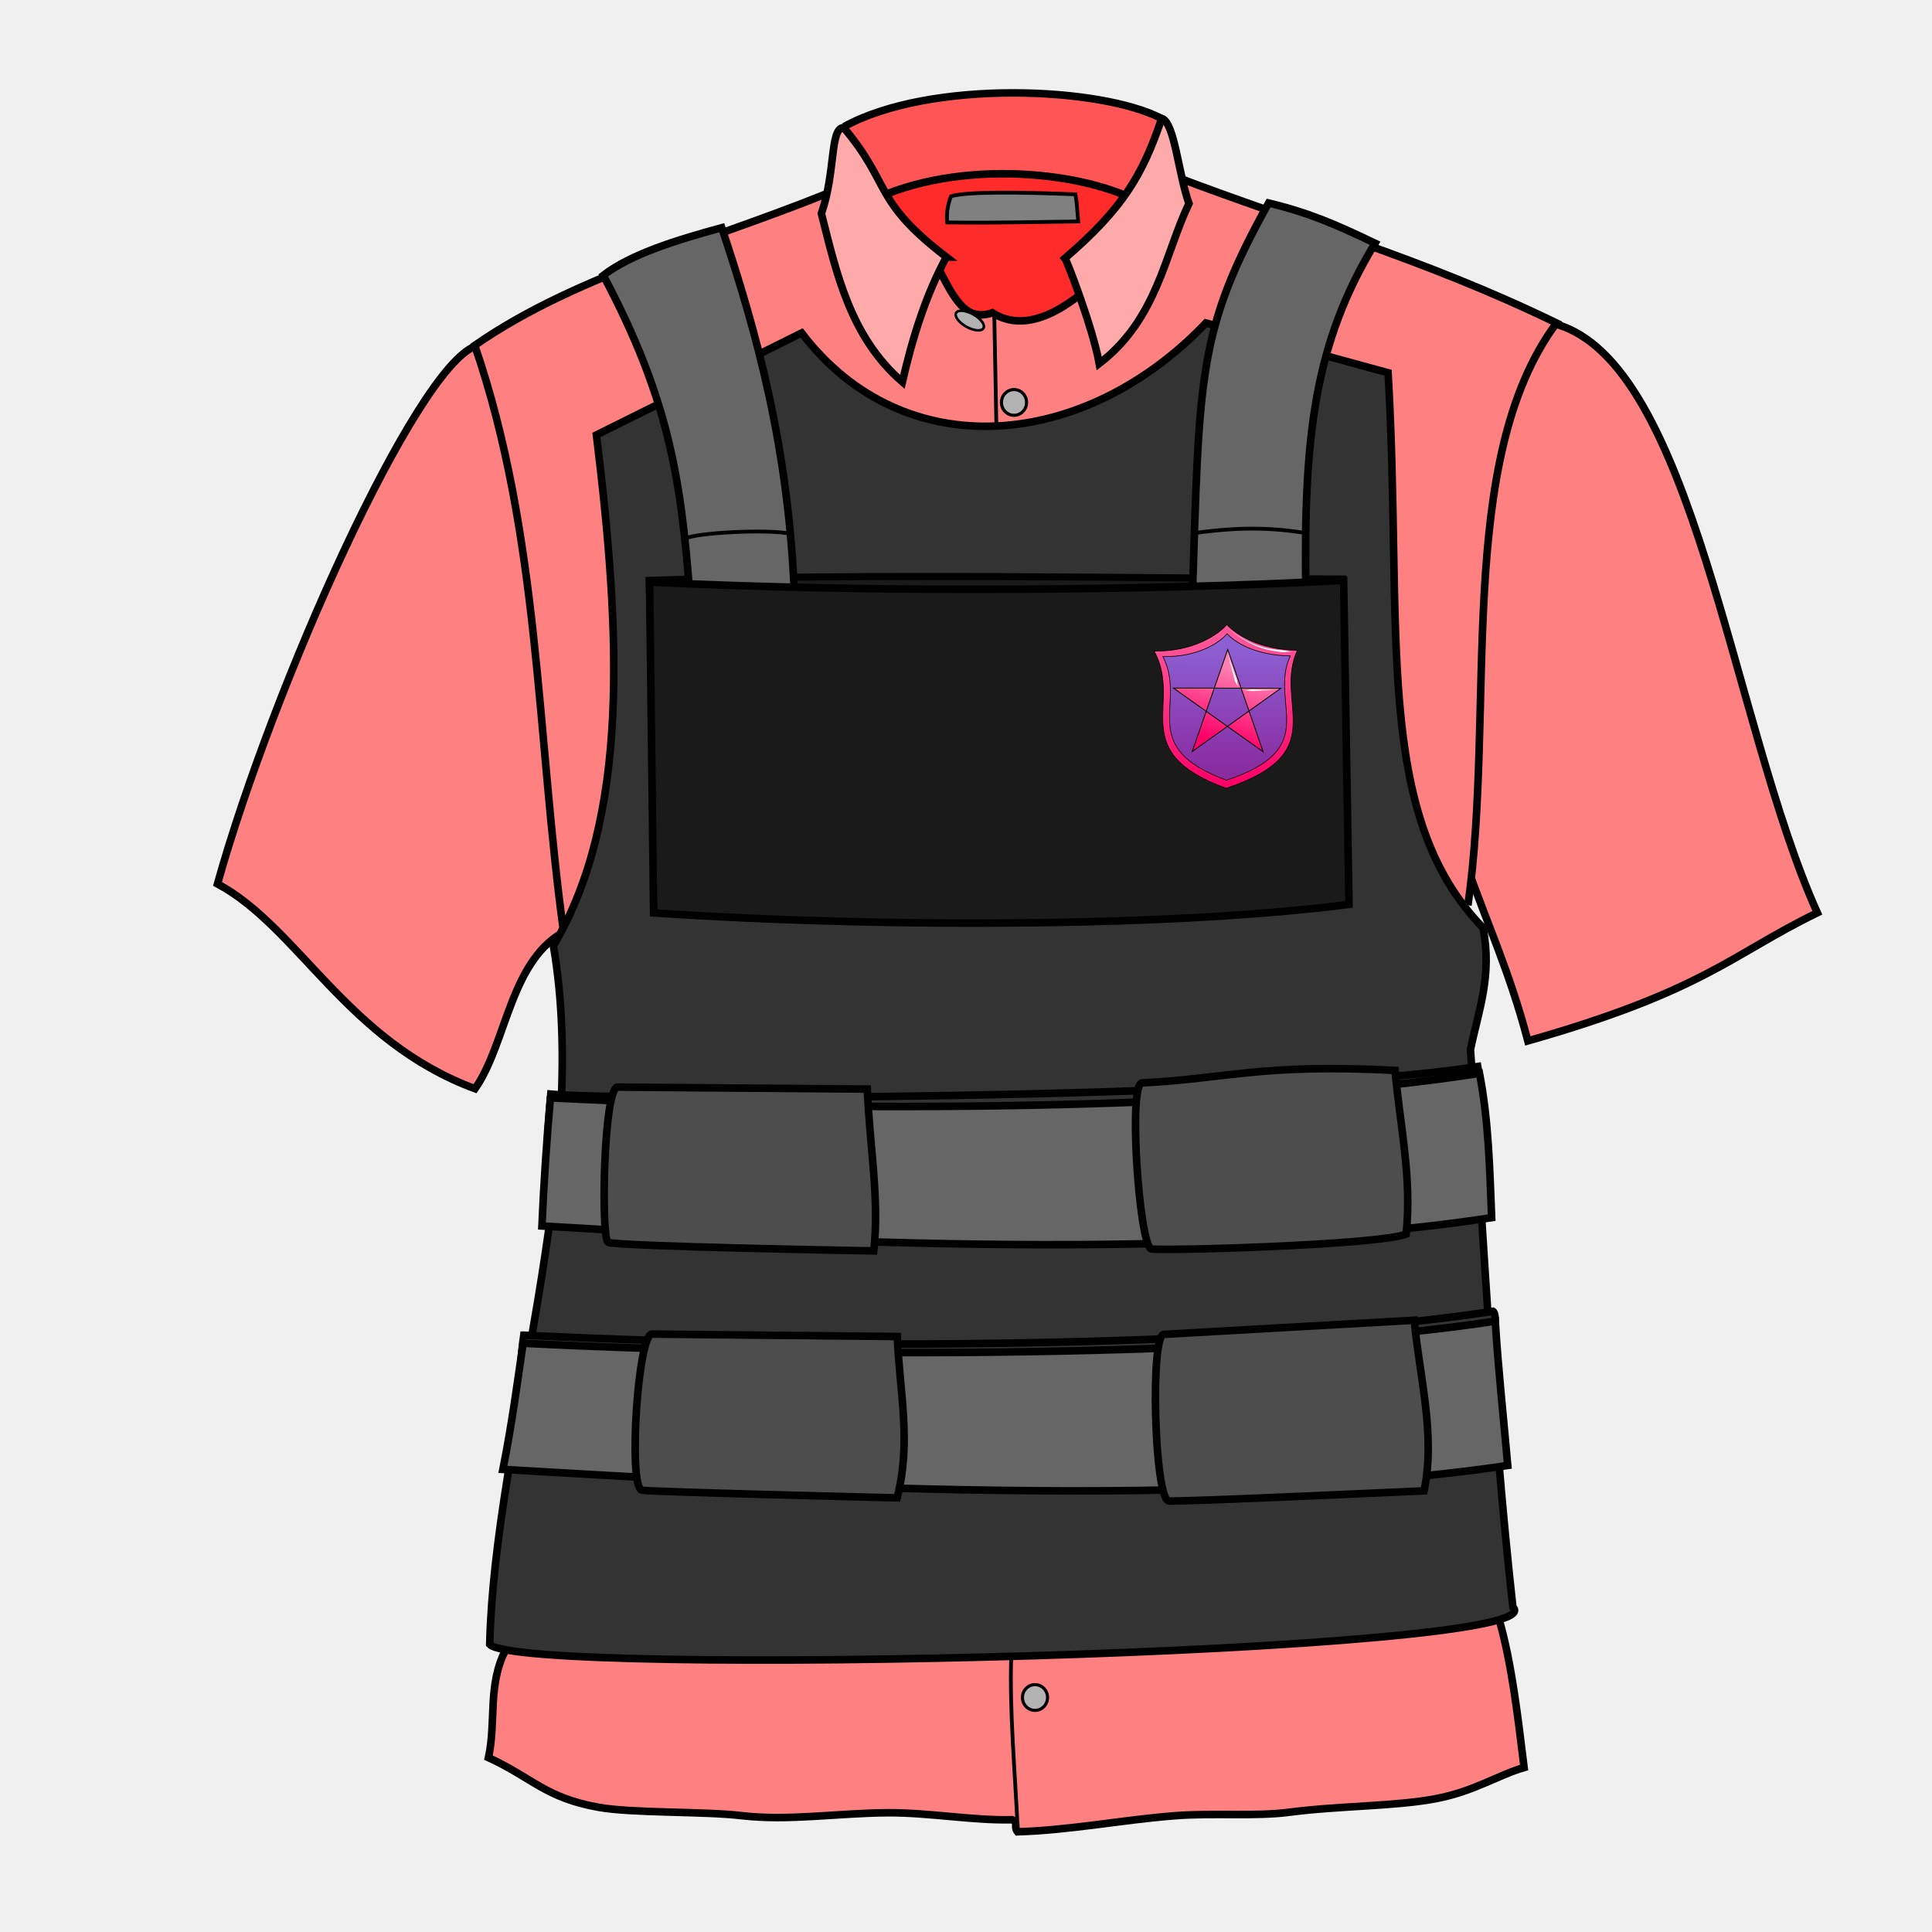
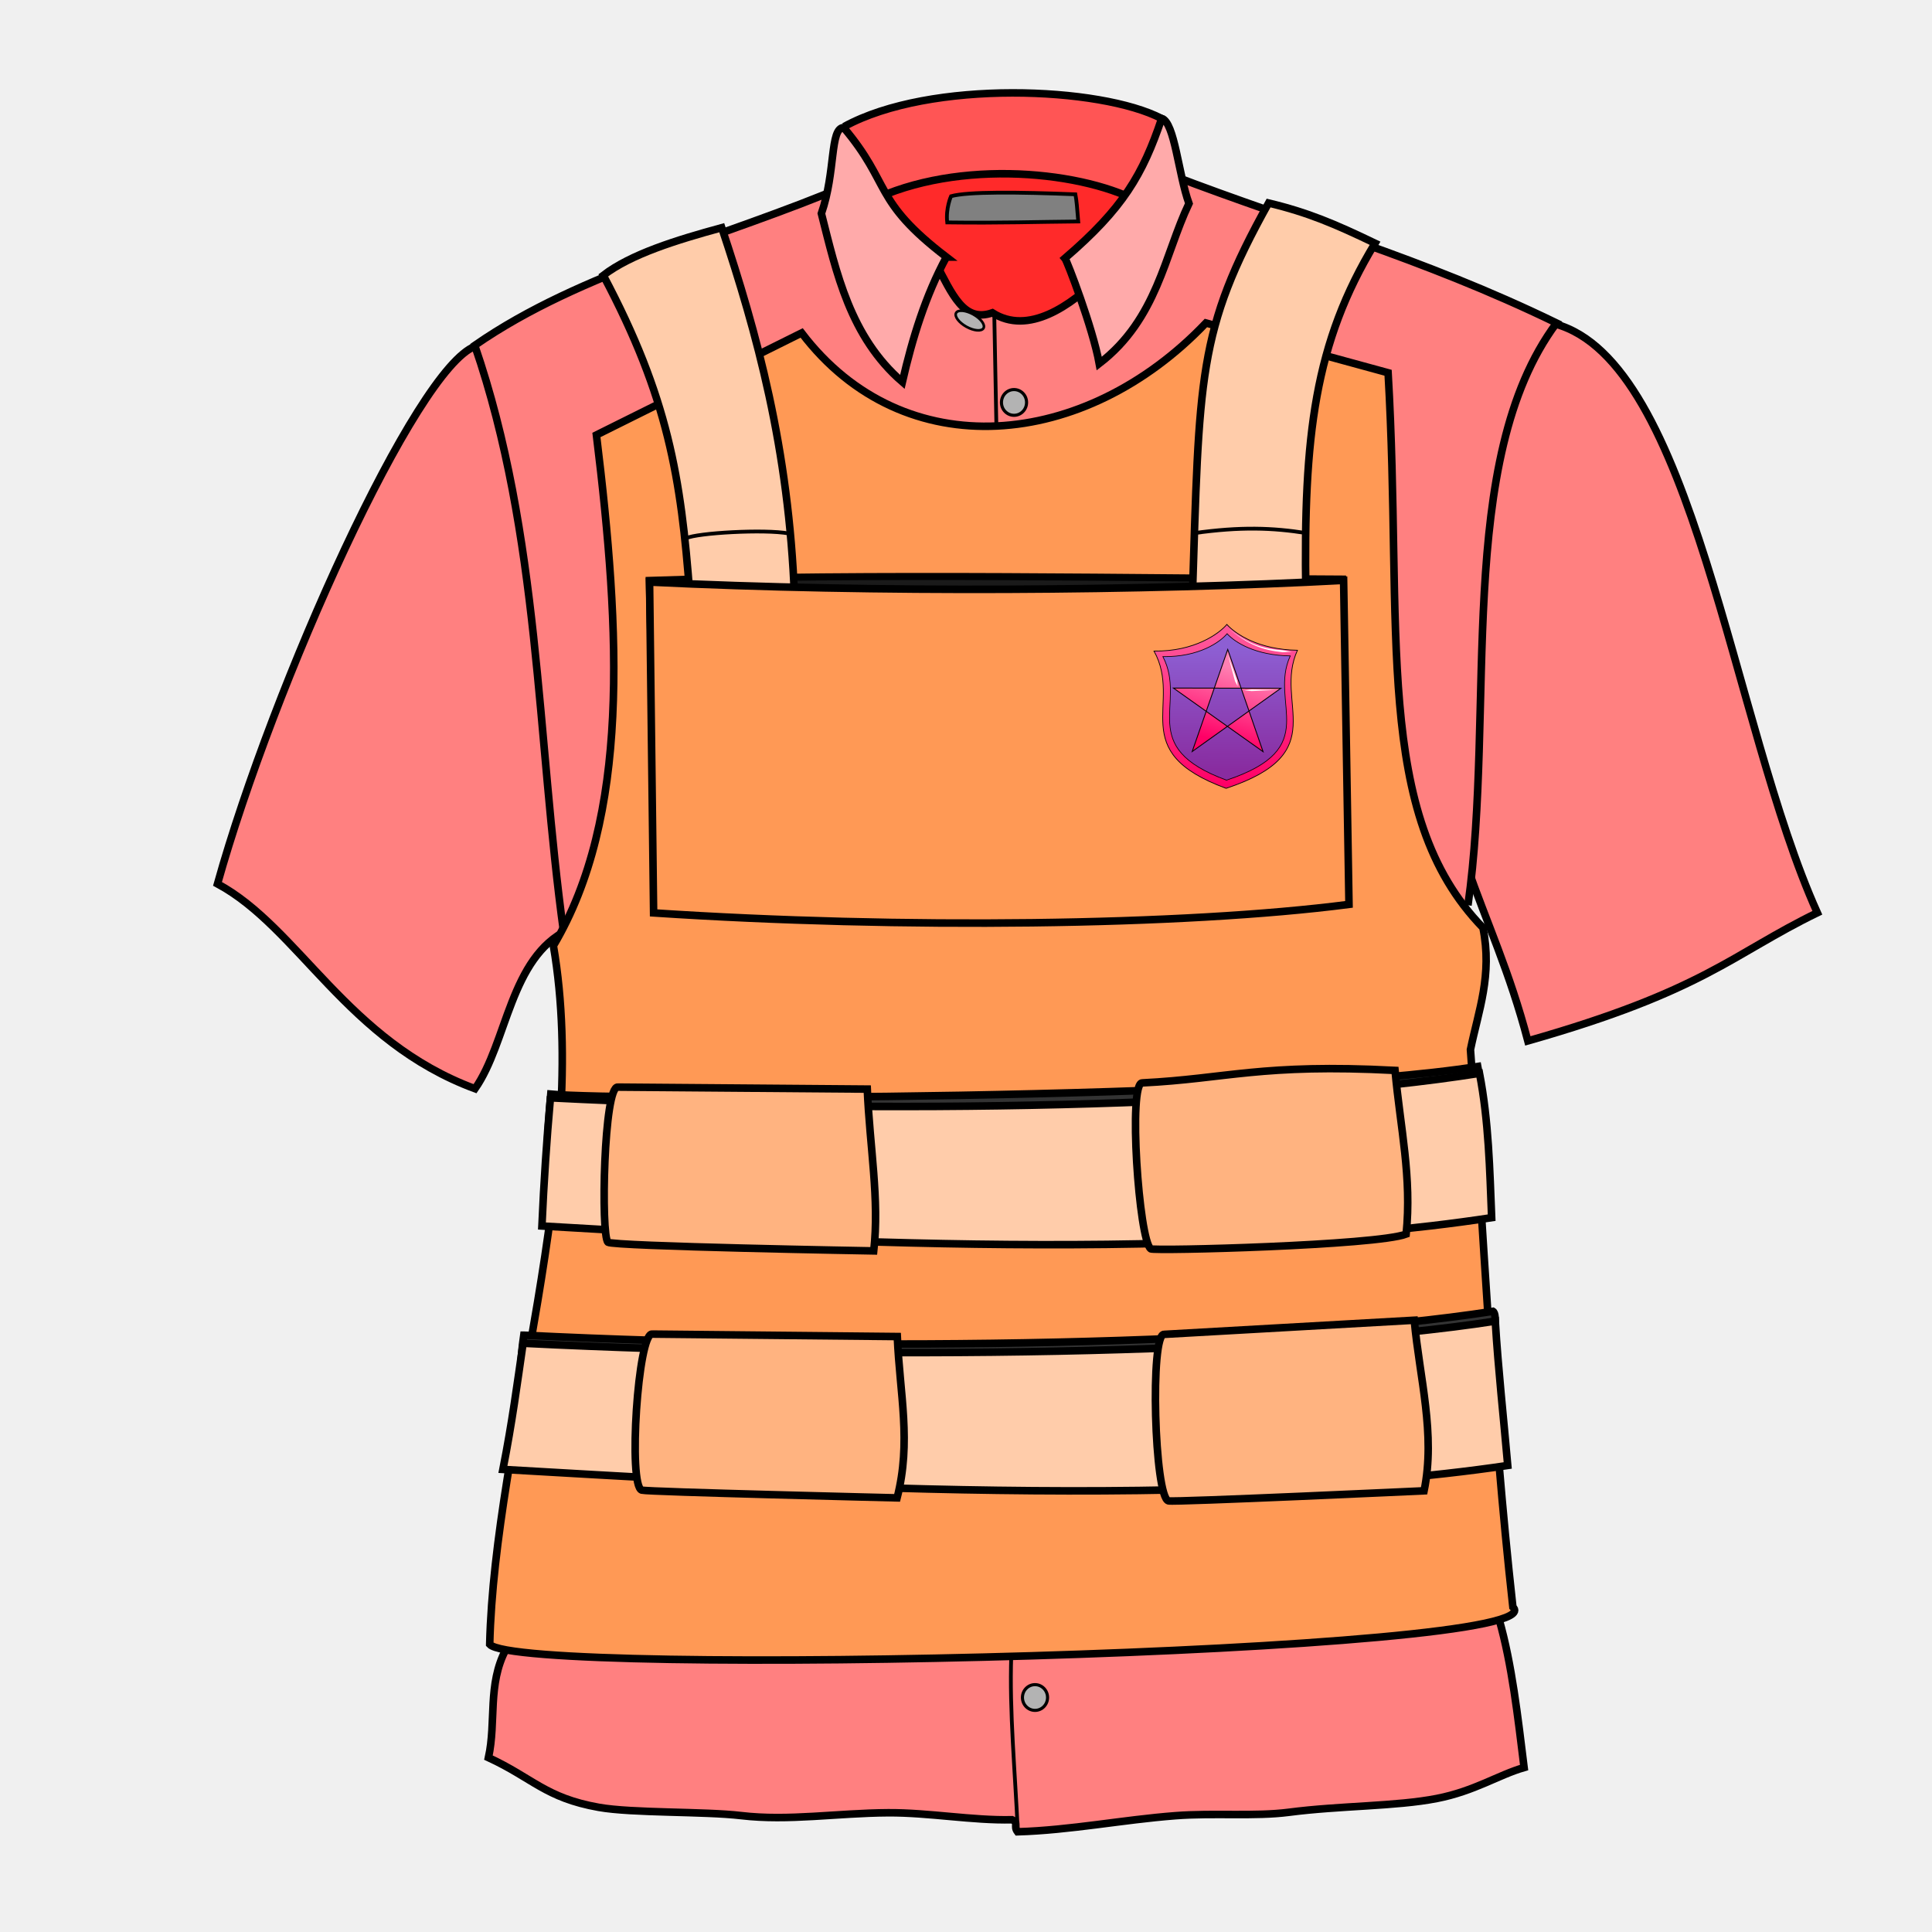
<svg xmlns="http://www.w3.org/2000/svg" xmlns:xlink="http://www.w3.org/1999/xlink" viewBox="0 0 256 256" id="svg4166" version="1.1">
  <style id="style3">
    svg { cursor: default; }
  </style>
  <defs id="defs4168">
    <linearGradient gradientTransform="matrix(0.8558983,0,0,0.8558983,25.0725,130.8423)" xlink:href="#enforcerSet1" id="linearGradient3" x1="123.996" y1="1032.412" x2="119.956" y2="838.967" gradientUnits="userSpaceOnUse" />
    <linearGradient id="enforcerSet1">
      <stop style="stop-color:#ff0066;stop-opacity:1;" offset="0" id="stop4364" />
      <stop style="stop-color:#ff5599;stop-opacity:1" offset="1" id="stop4366" />
    </linearGradient>
    <linearGradient gradientTransform="matrix(0.8558983,0,0,0.8558983,25.0725,130.8423)" xlink:href="#enforcerSet2" id="linearGradient1" x1="126.774" y1="1011.703" x2="127.212" y2="849.101" gradientUnits="userSpaceOnUse" />
    <linearGradient id="enforcerSet2">
      <stop style="stop-color:#892ca0;stop-opacity:1;" offset="0" id="stop4356" />
      <stop style="stop-color:#8d5fd3;stop-opacity:1" offset="1" id="stop4358" />
    </linearGradient>
    <linearGradient gradientTransform="matrix(0.9157051,0,0,0.9157051,19.62288,79.82225)" xlink:href="#enforcerSet3" id="linearGradient5" x1="100.714" y1="962.362" x2="125.306" y2="873.143" gradientUnits="userSpaceOnUse" />
    <linearGradient id="enforcerSet3">
      <stop style="stop-color:#ff0066;stop-opacity:1;" offset="0" id="stop4372" />
      <stop style="stop-color:#ff80b2;stop-opacity:1" offset="1" id="stop4374" />
    </linearGradient>
  </defs>
  <g id="layer1" transform="translate(0,-796.3622)" style="display:inline">
    <path style="fill:#ff8080;fill-rule:evenodd;stroke:#000000;stroke-width:1px;stroke-linecap:butt;stroke-linejoin:miter;stroke-opacity:1" d="m 67.038,1014.91 c -2.469,4.667 -1.262,9.556 -2.315,14.344 5.898,2.728 7.541,5.329 14.611,6.589 4.447,0.793 13.955,0.516 18.891,1.098 6.264,0.738 12.665,-0.338 19.454,-0.379 5.415,-0.032 11.205,1.05 16.421,0.925 0.942,0.43 0.141,0.814 0.724,1.597 7.062,-0.214 13.909,-1.591 20.905,-2.13 5.132,-0.395 10.577,0.128 15.07,-0.457 6.787,-0.885 14.165,-0.767 19.588,-1.826 5.003,-0.977 8.172,-3.126 11.565,-4.099 -0.84,-6.801 -1.613,-13.669 -3.307,-19.619" id="path4535" />
    <path style="fill:#ff5555;fill-rule:evenodd;stroke:#000000;stroke-width:1px;stroke-linecap:butt;stroke-linejoin:miter;stroke-opacity:1" d="m 111.854,813.135 c 11.411,-6.264 33.986,-5.285 42.062,-1.069 2.312,6.399 -1.147,5.864 -0.524,11.421 l -41.035,2.098 c 0.355,-6.479 -2.651,-7.462 -0.503,-12.451 z" id="path4547" />
    <path style="display:inline;fill:#ff2a2a;fill-rule:evenodd;stroke:#000000;stroke-width:1px;stroke-linecap:butt;stroke-linejoin:miter;stroke-opacity:1" d="m 114.182,823.611 c 11.411,-6.264 28.516,-4.8 36.593,-0.583 l 1.871,16.671 -40.568,0.466 z" id="path4547-0" />
    <path style="fill:#ff8080;fill-rule:evenodd;stroke:#000000;stroke-width:1px;stroke-linecap:butt;stroke-linejoin:miter;stroke-opacity:1" d="m 240.806,917.308 c -11.362,5.528 -14.974,10.338 -38.358,16.981 -2.415,-9.172 -5.398,-15.513 -8.101,-23.246 3.897,-23.922 -16.457,-51.381 11.69,-71.766 18.381,5.004 23.413,52.837 34.769,78.031 z" id="path4533" />
    <path style="fill:#ff8080;fill-rule:evenodd;stroke:#000000;stroke-width:1px;stroke-linecap:butt;stroke-linejoin:miter;stroke-opacity:1" d="m 62.965,842.245 c -7.889,2.947 -26.724,44.758 -34.146,71.231 10.784,5.811 17.149,20.859 34.126,27.147 4.297,-6.157 4.628,-17.375 12.329,-21.073 L 89.873,906.014 Z" id="path4531" />
    <path style="fill:#ff8080;fill-rule:evenodd;stroke:#000000;stroke-width:1px;stroke-linecap:butt;stroke-linejoin:miter;stroke-opacity:1" d="m 74.683,919.886 c -3.574,-25.978 -3.138,-52.624 -11.778,-77.758 14.235,-9.885 32.921,-14.223 49.435,-21.268 2.369,-0.002 10.839,13.681 11.534,10.141 2.322,4.407 3.812,8.14 7.623,6.809 4.731,3.01 10.337,-0.866 14.445,-4.924 0,0 8.047,-13.454 9.219,-13.345 17.029,6.538 33.119,10.893 51.089,19.619 -13.537,18.187 -8.069,51.248 -11.739,77.158" id="path4529" />
-     <path style="fill:#333333;fill-rule:evenodd;stroke:#000000;stroke-width:1px;stroke-linecap:butt;stroke-linejoin:miter;stroke-opacity:1" d="m 64.889,1014.25 c 4.052,4.486 142.255,1.2 135.575,-4.946 -2.898,-26.153 -3.829,-49.362 -5.621,-73.861 1.056,-5.134 2.928,-9.861 1.653,-16.157 -14.631,-15.044 -10.592,-39.449 -12.565,-73.531 l -24.139,-6.595 c -15.993,16.792 -39.992,19.169 -53.569,1.319 l -27.195,13.519 c 3.228,26.338 4.411,50.627 -5.7,67.679 5.057,29.495 -7.798,65.35 -8.439,92.572 z" id="path4477" />
+     <path style="fill:#ff9955;fill-rule:evenodd;stroke:#000000;stroke-width:1px;stroke-linecap:butt;stroke-linejoin:miter;stroke-opacity:1" d="m 64.889,1014.25 c 4.052,4.486 142.255,1.2 135.575,-4.946 -2.898,-26.153 -3.829,-49.362 -5.621,-73.861 1.056,-5.134 2.928,-9.861 1.653,-16.157 -14.631,-15.044 -10.592,-39.449 -12.565,-73.531 l -24.139,-6.595 c -15.993,16.792 -39.992,19.169 -53.569,1.319 l -27.195,13.519 c 3.228,26.338 4.411,50.627 -5.7,67.679 5.057,29.495 -7.798,65.35 -8.439,92.572 z" id="path4477" />
    <path id="path4244" d="m 69.402,973.281 c -0.781,5.35 -0.417,10.418 -1.648,16.669 27.537,1.557 85.872,5.292 128.471,-1.034 -0.554,-6.372 2.908,-18.014 1.598,-18.798 -28.683,4.432 -82.674,5.426 -128.42,3.163 z" style="fill:#333333;fill-opacity:1;fill-rule:evenodd;stroke:#000000;stroke-width:1px;stroke-linecap:butt;stroke-linejoin:miter;stroke-opacity:1" />
-     <path style="fill:#666666;fill-rule:evenodd;stroke:#000000;stroke-width:1px;stroke-linecap:butt;stroke-linejoin:miter;stroke-opacity:1;fill-opacity:1" d="m 69.313,974.352 c -0.781,5.35 -1.444,10.463 -2.675,16.714 27.537,1.557 90.548,5.805 133.146,-0.521 -0.554,-6.372 -1.252,-12.6 -1.653,-19.125 -28.683,4.432 -83.072,5.195 -128.818,2.933 z" id="path4479" />
+     <path style="fill:#ffccaa;fill-rule:evenodd;stroke:#000000;stroke-width:1px;stroke-linecap:butt;stroke-linejoin:miter;stroke-opacity:1;fill-opacity:1" d="m 69.313,974.352 c -0.781,5.35 -1.444,10.463 -2.675,16.714 27.537,1.557 90.548,5.805 133.146,-0.521 -0.554,-6.372 -1.252,-12.6 -1.653,-19.125 -28.683,4.432 -83.072,5.195 -128.818,2.933 z" id="path4479" />
    <path style="display:inline;fill:#333333;fill-opacity:1;fill-rule:evenodd;stroke:#000000;stroke-width:1px;stroke-linecap:butt;stroke-linejoin:miter;stroke-opacity:1" d="m 72.979,941.341 c -0.496,5.54 -0.691,11.337 -0.949,17.115 26.837,1.557 83.75,4.42 125.265,-1.907 -0.257,-6.375 -0.257,-12.497 -1.485,-18.872 -27.954,4.432 -113.962,4.542 -122.831,3.664 z" id="path4479-7" />
-     <path id="path4242" d="m 72.934,941.832 c -0.496,5.54 -0.87,11.203 -1.128,16.981 26.837,1.557 84.331,5.223 125.846,-1.103 -0.257,-6.375 -0.383,-12.75 -1.611,-19.125 -27.954,4.432 -78.524,5.509 -123.106,3.246 z" style="display:inline;fill:#666666;fill-rule:evenodd;stroke:#000000;stroke-width:1px;stroke-linecap:butt;stroke-linejoin:miter;stroke-opacity:1;fill-opacity:1" />
-     <path style="fill:#4d4d4d;fill-rule:evenodd;stroke:#000000;stroke-width:1px;stroke-linecap:butt;stroke-linejoin:miter;stroke-opacity:1" d="m 86.431,973.137 c -1.889,-0.307 -3.236,20.136 -1.39,20.677 0.793,0.232 33.831,1.024 33.831,1.024 1.907,-7.449 0.359,-13.648 0.024,-21.377 z" id="path4496" />
-     <path style="display:inline;fill:#4d4d4d;fill-rule:evenodd;stroke:#000000;stroke-width:1px;stroke-linecap:butt;stroke-linejoin:miter;stroke-opacity:1" d="m 154.263,973.171 c -1.902,-0.214 -1.302,21.616 0.568,22.066 0.804,0.193 33.869,-1.335 33.869,-1.335 1.537,-7.534 -0.589,-14.901 -1.305,-22.603 z" id="path4496-6" />
-     <path style="display:inline;fill:#4d4d4d;fill-rule:evenodd;stroke:#000000;stroke-width:1px;stroke-linecap:butt;stroke-linejoin:miter;stroke-opacity:1" d="m 151.369,939.85 c -1.906,-0.179 -0.463,20.888 1.115,21.989 0.45,0.314 29.861,-0.442 33.839,-1.951 0.768,-7.561 -0.762,-14.003 -1.474,-21.692 -17.706,-0.922 -22.32,1.103 -33.48,1.654 z" id="path4496-4" />
-     <path style="display:inline;fill:#4d4d4d;fill-rule:evenodd;stroke:#000000;stroke-width:1px;stroke-linecap:butt;stroke-linejoin:miter;stroke-opacity:1" d="m 81.884,940.411 c -1.889,-0.307 -2.289,19.694 -1.327,20.551 0.617,0.55 35.22,1.151 35.22,1.151 0.77,-6.818 -0.525,-13.711 -0.859,-21.44 z" id="path4496-49" />
+     <path id="path4242" d="m 72.934,941.832 c -0.496,5.54 -0.87,11.203 -1.128,16.981 26.837,1.557 84.331,5.223 125.846,-1.103 -0.257,-6.375 -0.383,-12.75 -1.611,-19.125 -27.954,4.432 -78.524,5.509 -123.106,3.246 z" style="display:inline;fill:#ffccaa;fill-rule:evenodd;stroke:#000000;stroke-width:1px;stroke-linecap:butt;stroke-linejoin:miter;stroke-opacity:1;fill-opacity:1" />
+     <path style="fill:#ffb380;fill-rule:evenodd;stroke:#000000;stroke-width:1px;stroke-linecap:butt;stroke-linejoin:miter;stroke-opacity:1" d="m 86.431,973.137 c -1.889,-0.307 -3.236,20.136 -1.39,20.677 0.793,0.232 33.831,1.024 33.831,1.024 1.907,-7.449 0.359,-13.648 0.024,-21.377 z" id="path4496" />
+     <path style="display:inline;fill:#ffb380;fill-rule:evenodd;stroke:#000000;stroke-width:1px;stroke-linecap:butt;stroke-linejoin:miter;stroke-opacity:1" d="m 154.263,973.171 c -1.902,-0.214 -1.302,21.616 0.568,22.066 0.804,0.193 33.869,-1.335 33.869,-1.335 1.537,-7.534 -0.589,-14.901 -1.305,-22.603 z" id="path4496-6" />
+     <path style="display:inline;fill:#ffb380;fill-rule:evenodd;stroke:#000000;stroke-width:1px;stroke-linecap:butt;stroke-linejoin:miter;stroke-opacity:1" d="m 151.369,939.85 c -1.906,-0.179 -0.463,20.888 1.115,21.989 0.45,0.314 29.861,-0.442 33.839,-1.951 0.768,-7.561 -0.762,-14.003 -1.474,-21.692 -17.706,-0.922 -22.32,1.103 -33.48,1.654 z" id="path4496-4" />
+     <path style="display:inline;fill:#ffb380;fill-rule:evenodd;stroke:#000000;stroke-width:1px;stroke-linecap:butt;stroke-linejoin:miter;stroke-opacity:1" d="m 81.884,940.411 c -1.889,-0.307 -2.289,19.694 -1.327,20.551 0.617,0.55 35.22,1.151 35.22,1.151 0.77,-6.818 -0.525,-13.711 -0.859,-21.44 z" id="path4496-49" />
    <path id="path4236" d="m 86.02,873.261 c 28.789,-0.985 66.197,-0.272 91.863,-0.172 l -1.008,38.163 c -21.336,2.547 -57.938,2.957 -89.922,1.016 z" style="fill:#1a1a1a;fill-rule:evenodd;stroke:#000000;stroke-width:0.937px;stroke-linecap:butt;stroke-linejoin:miter;stroke-opacity:1" />
-     <path style="fill:#666666;fill-rule:evenodd;stroke:#000000;stroke-width:1px;stroke-linecap:butt;stroke-linejoin:miter;stroke-opacity:1" d="m 91.399,875.131 13.878,0.431 c -0.745,-19.824 -5.014,-35.152 -9.641,-49.03 -5.993,1.635 -12.051,3.506 -15.696,6.315 8.614,16.233 10.292,26.843 11.458,42.283 z" id="path4525" />
-     <path style="fill:#666666;fill-rule:evenodd;stroke:#000000;stroke-width:1px;stroke-linecap:butt;stroke-linejoin:miter;stroke-opacity:1" d="m 157.977,876.111 c 0.935,0 15.054,-0.997 15.054,-0.997 -0.327,-21.067 1.177,-33.355 9.17,-46.522 -5.371,-2.58 -8.887,-4.076 -14.106,-5.329 -9.452,16.971 -9.157,22.818 -10.117,52.848 z" id="path4527" />
+     <path style="fill:#ffccaa;fill-rule:evenodd;stroke:#000000;stroke-width:1px;stroke-linecap:butt;stroke-linejoin:miter;stroke-opacity:1" d="m 91.399,875.131 13.878,0.431 c -0.745,-19.824 -5.014,-35.152 -9.641,-49.03 -5.993,1.635 -12.051,3.506 -15.696,6.315 8.614,16.233 10.292,26.843 11.458,42.283 z" id="path4525" />
+     <path style="fill:#ffccaa;fill-rule:evenodd;stroke:#000000;stroke-width:1px;stroke-linecap:butt;stroke-linejoin:miter;stroke-opacity:1" d="m 157.977,876.111 c 0.935,0 15.054,-0.997 15.054,-0.997 -0.327,-21.067 1.177,-33.355 9.17,-46.522 -5.371,-2.58 -8.887,-4.076 -14.106,-5.329 -9.452,16.971 -9.157,22.818 -10.117,52.848 z" id="path4527" />
    <path style="fill:none;fill-rule:evenodd;stroke:#000000;stroke-width:0.5;stroke-linecap:butt;stroke-linejoin:miter;stroke-miterlimit:4;stroke-dasharray:none;stroke-opacity:1" d="m 134.872,1039.199 c -0.355,-7.984 -1.137,-16.114 -0.873,-23.465" id="path4537" />
    <path style="fill:#ffaaaa;fill-rule:evenodd;stroke:#000000;stroke-width:1px;stroke-linecap:butt;stroke-linejoin:miter;stroke-opacity:1" d="m 125.401,830.422 c -2.76,5.108 -4.497,10.728 -5.834,16.547 -6.912,-5.974 -8.739,-14.465 -10.729,-22.314 1.928,-5.553 1.096,-11.286 2.946,-11.394 6.375,7.549 3.764,9.607 13.618,17.161 z" id="path4539" />
    <path style="fill:#ffaaaa;fill-rule:evenodd;stroke:#000000;stroke-width:1px;stroke-linecap:butt;stroke-linejoin:miter;stroke-opacity:1" d="m 141.108,830.587 c 0.273,0.305 3.697,9.231 4.548,13.948 7.704,-5.93 8.634,-14.389 11.89,-21.209 -1.403,-3.874 -1.893,-10.737 -3.609,-11.275 -2.539,7.492 -5.103,11.895 -12.829,18.536 z" id="path4541" />
    <path style="fill:none;fill-rule:evenodd;stroke:#000000;stroke-width:0.5;stroke-linecap:butt;stroke-linejoin:miter;stroke-opacity:1;stroke-miterlimit:4;stroke-dasharray:none" d="m 131.747,838.063 0.28,14.802" id="path4545" />
    <ellipse style="color:#000000;clip-rule:nonzero;display:inline;overflow:visible;visibility:visible;opacity:1;isolation:auto;mix-blend-mode:normal;color-interpolation:sRGB;color-interpolation-filters:linearRGB;solid-color:#000000;solid-opacity:1;fill:#b3b3b3;fill-opacity:1;fill-rule:evenodd;stroke:#000000;stroke-width:0.412;stroke-linecap:butt;stroke-linejoin:miter;stroke-miterlimit:4;stroke-dasharray:none;stroke-dashoffset:0;stroke-opacity:1;color-rendering:auto;image-rendering:auto;shape-rendering:auto;text-rendering:auto;enable-background:accumulate" id="path4564" cx="134.362" cy="849.687" rx="1.664" ry="1.706" />
-     <path style="fill:#1a1a1a;fill-rule:evenodd;stroke:#000000;stroke-width:1px;stroke-linecap:butt;stroke-linejoin:miter;stroke-opacity:1" d="m 86.071,873.489 c 29.713,1.453 65.791,1.175 91.964,-0.226 l 0.714,42.934 c -21.863,2.833 -59.369,3.289 -92.143,1.13 z" id="path4606" />
+     <path style="fill:#ff9955;fill-rule:evenodd;stroke:#000000;stroke-width:1px;stroke-linecap:butt;stroke-linejoin:miter;stroke-opacity:1" d="m 86.071,873.489 c 29.713,1.453 65.791,1.175 91.964,-0.226 l 0.714,42.934 c -21.863,2.833 -59.369,3.289 -92.143,1.13 z" id="path4606" />
    <ellipse style="color:#000000;clip-rule:nonzero;display:inline;overflow:visible;visibility:visible;opacity:1;isolation:auto;mix-blend-mode:normal;color-interpolation:sRGB;color-interpolation-filters:linearRGB;solid-color:#000000;solid-opacity:1;fill:#b3b3b3;fill-opacity:1;fill-rule:evenodd;stroke:#000000;stroke-width:0.342;stroke-linecap:butt;stroke-linejoin:miter;stroke-miterlimit:4;stroke-dasharray:none;stroke-dashoffset:0;stroke-opacity:1;color-rendering:auto;image-rendering:auto;shape-rendering:auto;text-rendering:auto;enable-background:accumulate" id="path4564-5" cx="520.692" cy="670.103" rx="2.079" ry="0.938" transform="matrix(0.8734433,0.486926,-0.486926,0.8734433,0,0)" />
    <path style="fill:none;fill-rule:evenodd;stroke:#000000;stroke-width:0.5;stroke-linecap:butt;stroke-linejoin:miter;stroke-miterlimit:4;stroke-dasharray:none;stroke-opacity:1" d="m 90.938,867.675 c 1.399,-0.695 10.384,-1.223 13.571,-0.625" id="path4238" />
    <path style="fill:none;fill-rule:evenodd;stroke:#000000;stroke-width:0.5;stroke-linecap:butt;stroke-linejoin:miter;stroke-miterlimit:4;stroke-dasharray:none;stroke-opacity:1" d="m 158.214,867.005 c 6.183,-0.869 10.432,-0.714 14.911,0" id="path4240" />
    <ellipse style="color:#000000;clip-rule:nonzero;display:inline;overflow:visible;visibility:visible;opacity:1;isolation:auto;mix-blend-mode:normal;color-interpolation:sRGB;color-interpolation-filters:linearRGB;solid-color:#000000;solid-opacity:1;fill:#b3b3b3;fill-opacity:1;fill-rule:evenodd;stroke:#000000;stroke-width:0.412;stroke-linecap:butt;stroke-linejoin:miter;stroke-miterlimit:4;stroke-dasharray:none;stroke-dashoffset:0;stroke-opacity:1;color-rendering:auto;image-rendering:auto;shape-rendering:auto;text-rendering:auto;enable-background:accumulate" id="path4564-7" cx="137.143" cy="1021.291" rx="1.664" ry="1.706" />
    <path style="fill:#808080;fill-rule:evenodd;stroke:#000000;stroke-width:0.5;stroke-linecap:butt;stroke-linejoin:miter;stroke-miterlimit:4;stroke-dasharray:none;stroke-opacity:1" d="m 126.017,822.363 c 0,0 -0.717,1.579 -0.505,3.472 7.154,0.093 11.897,-0.081 17.362,-0.126 -0.168,-2.014 -0.21,-2.69 -0.379,-3.599 -7.538,-0.299 -14.26,-0.375 -16.478,0.253 z" id="path4261" />
    <g transform="matrix(0.1159822,0,0,0.1159822,147.0628,782.7022)" style="display:inline" id="g4380">
      <path id="path4304" d="M 132.804,1018.413 C 17.045,975.852 83.726,921.795 50.444,861.6 c 46.102,0.676 74.32,-19.851 83.211,-30.408 9.973,10.986 36.207,28.778 80.632,29.491 -27.718,60.796 41.692,116.967 -81.483,157.73 z" style="display:inline;fill:url(#linearGradient3);fill-opacity:1;fill-rule:evenodd;stroke:#000000;stroke-width:0.856px;stroke-linecap:butt;stroke-linejoin:miter;stroke-opacity:1" />
      <path style="display:inline;fill:url(#linearGradient1);fill-opacity:1;fill-rule:evenodd;stroke:#000000;stroke-width:0.77px;stroke-linecap:butt;stroke-linejoin:miter;stroke-opacity:1" d="M 133.237,1009.08 C 29.053,970.775 88.765,922.302 60.597,867.949 c 41.492,0.609 65.327,-16.679 73.33,-26.181 8.976,9.887 32.182,24.713 72.165,25.355 -24.946,54.717 38.002,105.27 -72.855,141.957 z" id="path4306" />
      <path id="path4378" d="m 135.421,835.465 c 23.049,18.955 41.366,23.854 62.107,25.177 3.347,0.657 6.782,1.22 10.339,1.733 -3.578,0.248 -7.079,0.445 -10.526,0.543 -21.126,-2.12 -39.352,-7.907 -61.92,-27.453 z" style="display:inline;fill:#ffffff;fill-rule:evenodd;stroke:none;stroke-width:1px;stroke-linecap:butt;stroke-linejoin:miter;stroke-opacity:1" />
      <g id="g4375">
        <path style="display:inline;fill:url(#linearGradient5);fill-opacity:1;fill-rule:evenodd;stroke:#000000;stroke-width:1;stroke-linecap:butt;stroke-linejoin:miter;stroke-miterlimit:4;stroke-dasharray:none;stroke-opacity:1" d="M 134.662,859.769 94.063,976.351 195.333,904.104 72.611,903.864 175.041,976.549 Z" id="path4352" />
        <path style="display:inline;fill:#ffffff;fill-rule:evenodd;stroke:none;stroke-width:1px;stroke-linecap:butt;stroke-linejoin:miter;stroke-opacity:1" d="m 189.19,906.032 -27.181,-0.553 -8.585,1.025 8.609,0.798 27.157,-1.269 z" id="path4383" />
        <path style="display:inline;fill:#ffffff;fill-rule:evenodd;stroke:none;stroke-width:1px;stroke-linecap:butt;stroke-linejoin:miter;stroke-opacity:1" d="m 134.851,865.741 8.149,30.379 3.047,5.639 -0.687,-6.373 -10.51,-29.646 z" id="path4387" />
      </g>
    </g>
  </g>
</svg>
